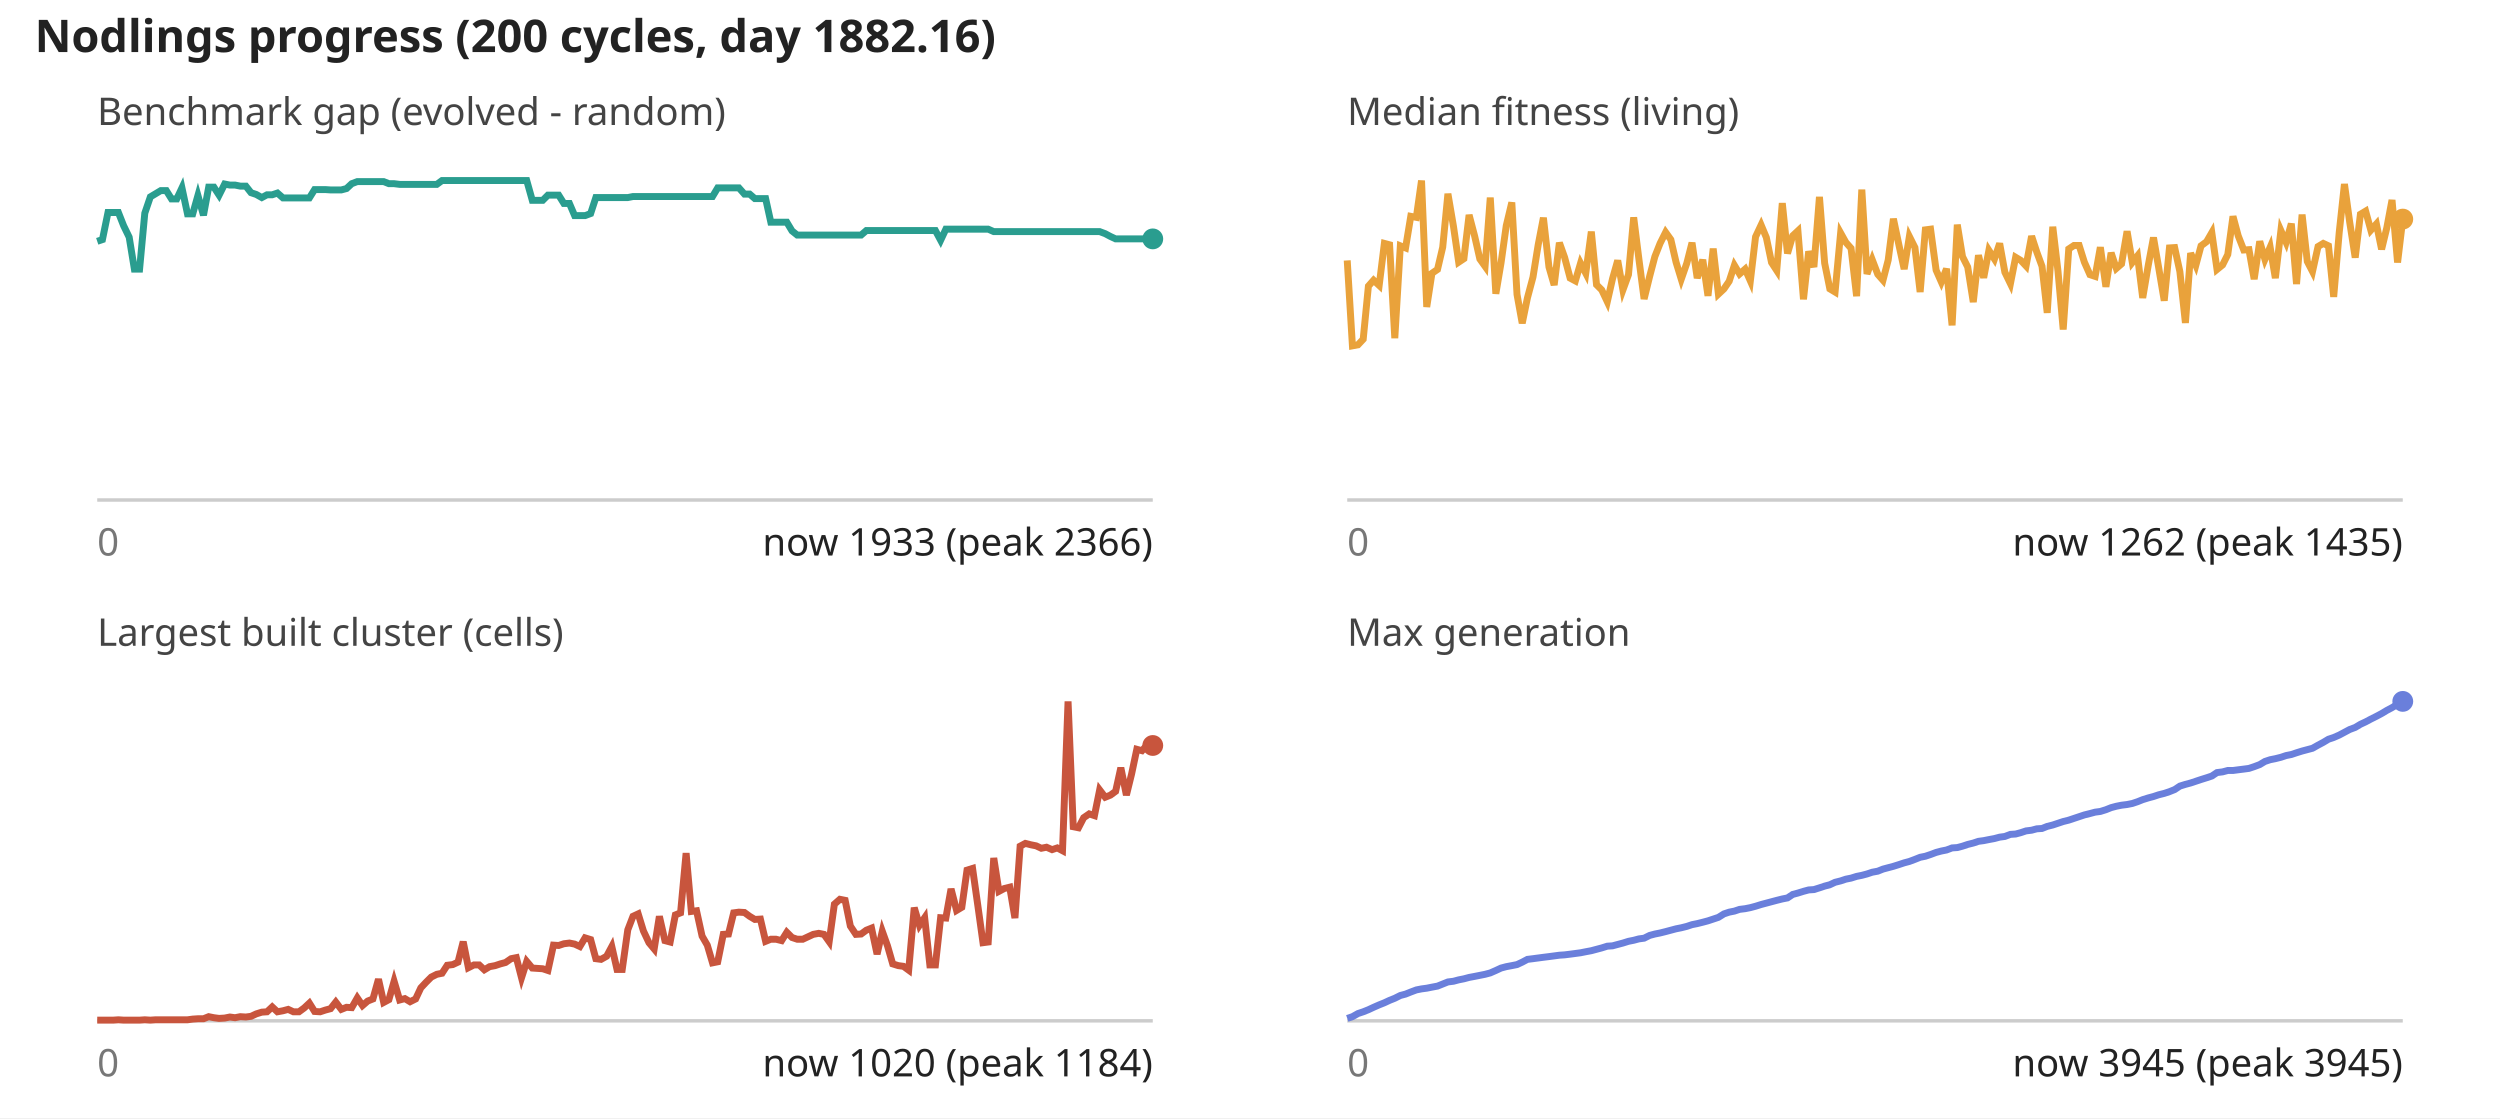
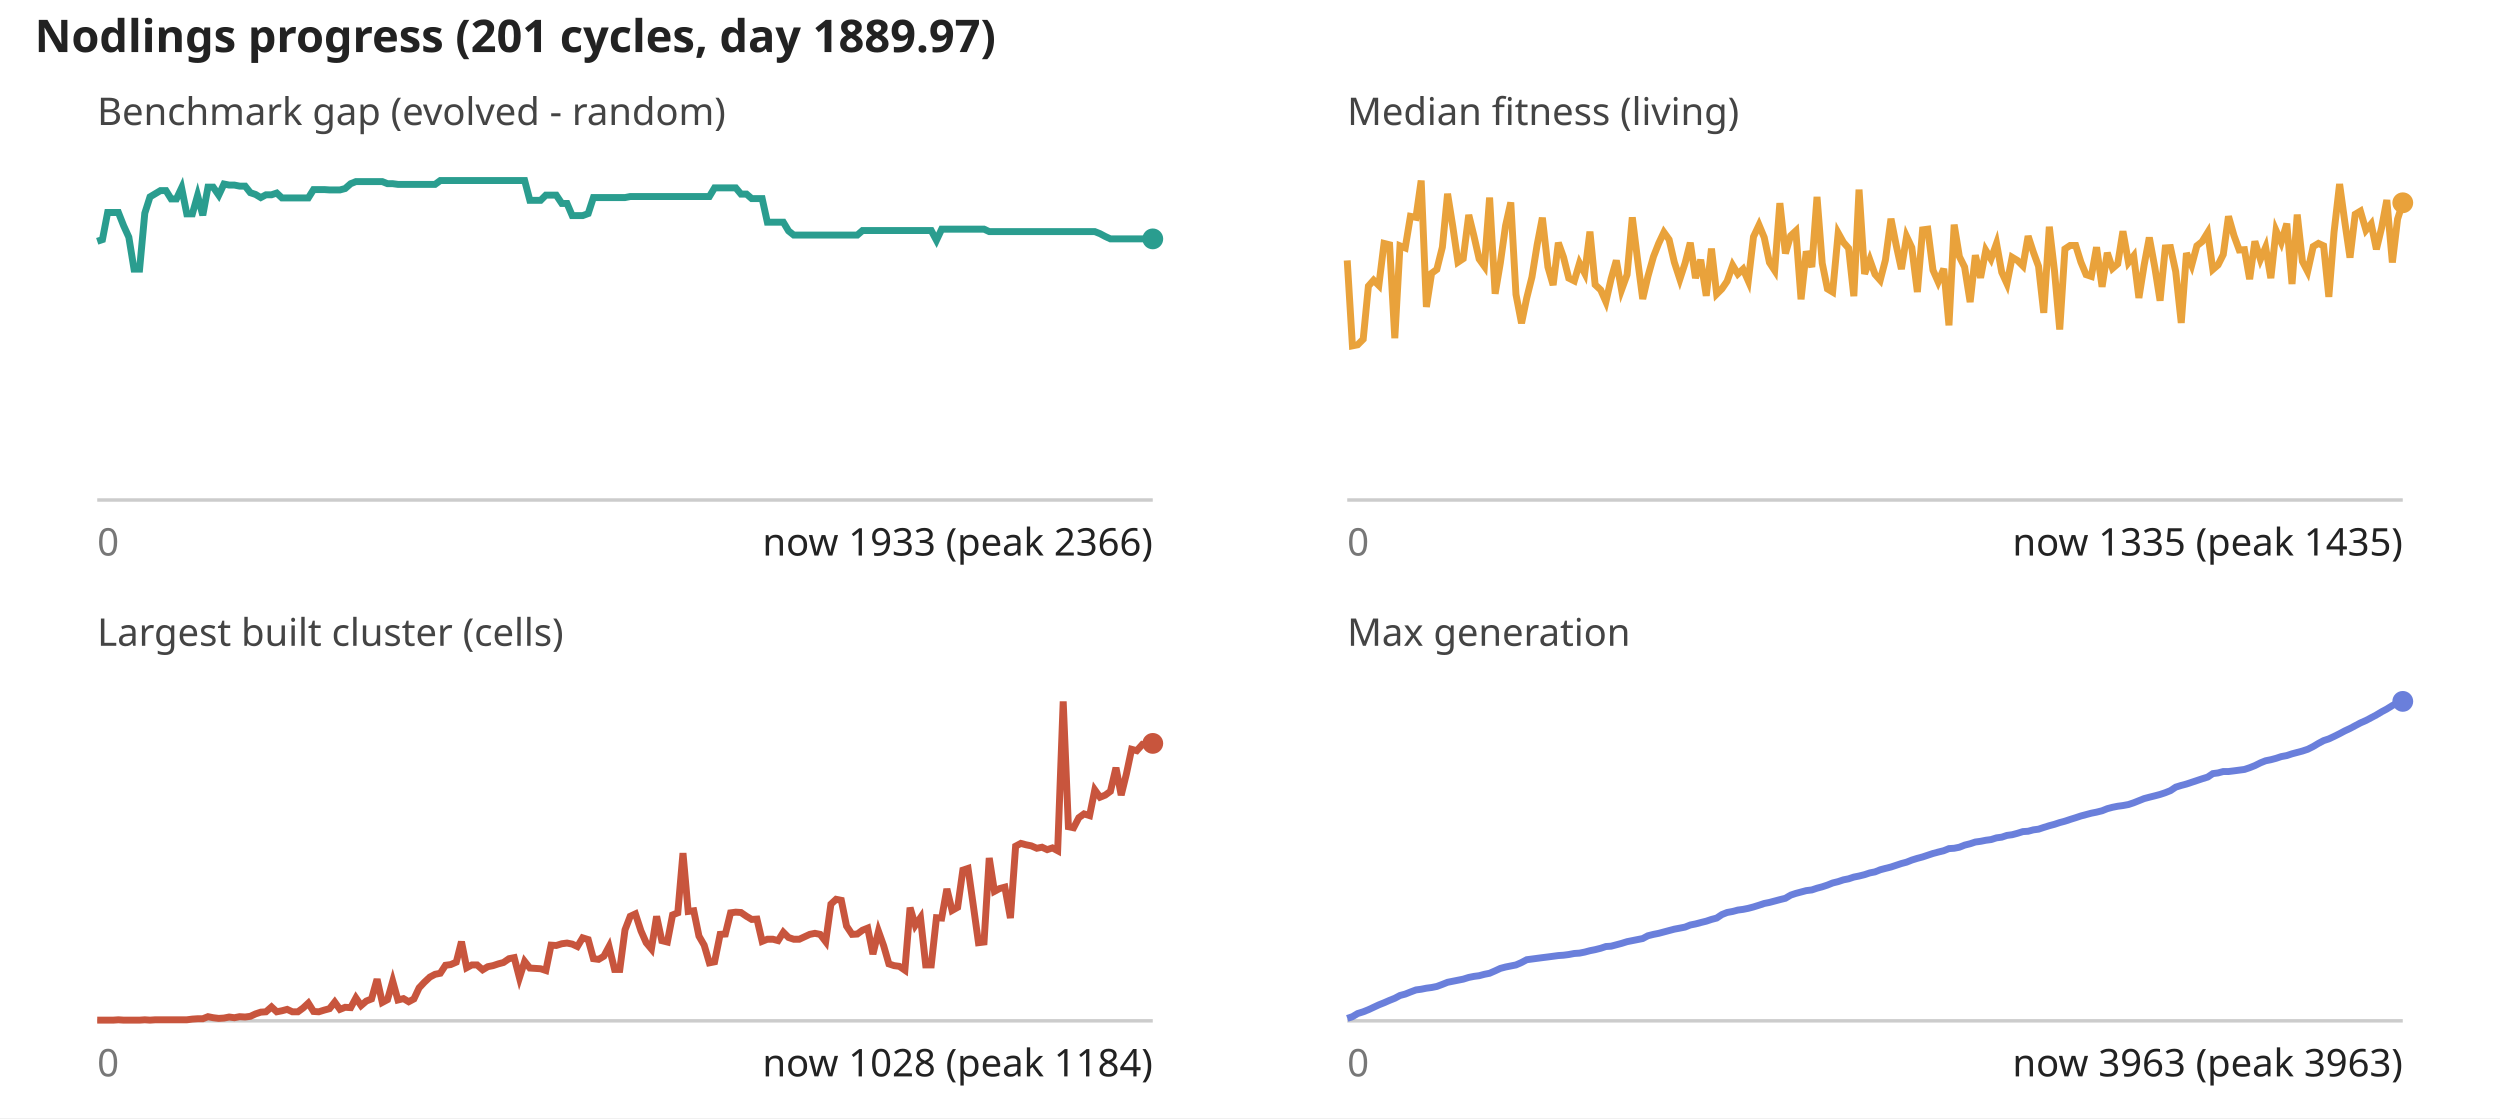
<svg xmlns="http://www.w3.org/2000/svg" viewBox="0 0 720 322" font-family="sans-serif" font-size="11">
  <rect width="100%" height="100%" fill="#fff" />
-   <text x="10" y="15" font-size="13" font-weight="bold" fill="#222">Nodlings progress (200 cycles, day 1882.16)</text>
+   <text x="10" y="15" font-size="13" font-weight="bold" fill="#222">Nodlings progress (201 cycles, day 1889.97)</text>
  <text x="28" y="36" fill="#444">Benchmark gap (evolved - random)</text>
  <line x1="28" y1="144" x2="332" y2="144" stroke="#ccc" />
-   <polyline fill="none" stroke="#2a9d8f" stroke-width="2" points="28.0,69.5 29.5,69.0 31.1,61.2 32.6,61.2 34.1,61.2 35.6,65.0 37.2,68.3 38.7,77.5 40.2,77.5 41.7,61.4 43.3,56.7 44.8,55.8 46.3,54.9 47.9,54.9 49.4,57.3 50.9,57.3 52.4,54.1 54.0,61.6 55.5,61.6 57.0,56.3 58.6,62.0 60.1,53.9 61.6,53.9 63.1,56.2 64.7,53.0 66.2,53.3 67.7,53.3 69.2,53.6 70.8,53.6 72.3,55.5 73.8,56.0 75.4,56.9 76.9,56.1 78.4,56.1 79.9,55.6 81.5,57.0 83.0,57.0 84.5,57.0 86.1,57.0 87.6,57.0 89.1,57.0 90.6,54.6 92.2,54.6 93.7,54.6 95.2,54.7 96.7,54.7 98.3,54.7 99.8,54.3 101.3,52.9 102.9,52.3 104.4,52.3 105.9,52.3 107.4,52.3 109.0,52.3 110.5,52.3 112.0,52.9 113.5,52.9 115.1,53.1 116.6,53.1 118.1,53.1 119.7,53.1 121.2,53.1 122.7,53.1 124.2,53.1 125.8,53.1 127.3,52.0 128.8,52.0 130.4,52.0 131.9,52.0 133.4,52.0 134.9,52.0 136.5,52.0 138.0,52.0 139.5,52.0 141.0,52.0 142.6,52.0 144.1,52.0 145.6,52.0 147.2,52.0 148.7,52.0 150.2,52.0 151.7,52.0 153.3,57.7 154.8,57.7 156.3,57.7 157.8,56.2 159.4,56.2 160.9,56.2 162.4,58.6 164.0,58.6 165.5,62.1 167.0,62.1 168.5,62.1 170.1,61.5 171.6,56.9 173.1,56.9 174.7,56.9 176.2,56.9 177.7,56.9 179.2,56.9 180.8,56.9 182.3,56.6 183.8,56.6 185.3,56.6 186.9,56.6 188.4,56.6 189.9,56.6 191.5,56.6 193.0,56.6 194.5,56.6 196.0,56.6 197.6,56.6 199.1,56.6 200.6,56.6 202.2,56.6 203.7,56.6 205.2,56.6 206.7,54.1 208.3,54.1 209.8,54.1 211.3,54.1 212.8,54.1 214.4,55.9 215.9,55.9 217.4,57.2 219.0,57.2 220.5,57.2 222.0,64.0 223.5,64.0 225.1,64.0 226.6,64.0 228.1,66.5 229.6,67.7 231.2,67.7 232.7,67.7 234.2,67.7 235.8,67.7 237.3,67.7 238.8,67.7 240.3,67.7 241.9,67.7 243.4,67.7 244.9,67.7 246.5,67.7 248.0,67.7 249.5,66.4 251.0,66.4 252.6,66.4 254.1,66.4 255.6,66.4 257.1,66.4 258.7,66.4 260.2,66.4 261.7,66.4 263.3,66.4 264.8,66.4 266.3,66.4 267.8,66.4 269.4,66.4 270.9,69.2 272.4,66.0 273.9,66.0 275.5,66.0 277.0,66.0 278.5,66.0 280.1,66.0 281.6,66.0 283.1,66.0 284.6,66.0 286.2,66.7 287.7,66.7 289.2,66.7 290.8,66.7 292.3,66.7 293.8,66.7 295.3,66.7 296.9,66.7 298.4,66.7 299.9,66.7 301.4,66.7 303.0,66.7 304.5,66.7 306.0,66.7 307.6,66.7 309.1,66.7 310.6,66.7 312.1,66.7 313.7,66.7 315.2,66.7 316.7,66.7 318.3,67.3 319.8,68.1 321.3,68.8 322.8,68.8 324.4,68.8 325.9,68.8 327.4,68.8 328.9,68.8 330.5,68.8 332.0,68.8" />
+   <polyline fill="none" stroke="#2a9d8f" stroke-width="2" points="28.0,69.5 29.5,69.0 31.0,61.2 32.6,61.2 34.1,61.2 35.6,65.0 37.1,68.3 38.6,77.5 40.2,77.5 41.7,61.4 43.2,56.7 44.7,55.8 46.2,54.9 47.8,54.9 49.3,57.3 50.8,57.3 52.3,54.1 53.8,61.6 55.4,61.6 56.9,56.3 58.4,62.0 59.9,53.9 61.4,53.9 63.0,56.2 64.5,53.0 66.0,53.3 67.5,53.3 69.0,53.6 70.6,53.6 72.1,55.5 73.6,56.0 75.1,56.9 76.6,56.1 78.2,56.1 79.7,55.6 81.2,57.0 82.7,57.0 84.2,57.0 85.8,57.0 87.3,57.0 88.8,57.0 90.3,54.6 91.8,54.6 93.4,54.6 94.9,54.7 96.4,54.7 97.9,54.7 99.4,54.3 101.0,52.9 102.5,52.3 104.0,52.3 105.5,52.3 107.0,52.3 108.6,52.3 110.1,52.3 111.6,52.9 113.1,52.9 114.6,53.1 116.2,53.1 117.7,53.1 119.2,53.1 120.7,53.1 122.2,53.1 123.8,53.1 125.3,53.1 126.8,52.0 128.3,52.0 129.8,52.0 131.4,52.0 132.9,52.0 134.4,52.0 135.9,52.0 137.4,52.0 139.0,52.0 140.5,52.0 142.0,52.0 143.5,52.0 145.0,52.0 146.6,52.0 148.1,52.0 149.6,52.0 151.1,52.0 152.6,57.7 154.2,57.7 155.7,57.7 157.2,56.2 158.7,56.2 160.2,56.2 161.8,58.6 163.3,58.6 164.8,62.1 166.3,62.1 167.8,62.1 169.4,61.5 170.9,56.9 172.4,56.9 173.9,56.9 175.4,56.9 177.0,56.9 178.5,56.9 180.0,56.9 181.5,56.6 183.0,56.6 184.6,56.6 186.1,56.6 187.6,56.6 189.1,56.6 190.6,56.6 192.2,56.6 193.7,56.6 195.2,56.6 196.7,56.6 198.2,56.6 199.8,56.6 201.3,56.6 202.8,56.6 204.3,56.6 205.8,54.1 207.4,54.1 208.9,54.1 210.4,54.1 211.9,54.1 213.4,55.9 215.0,55.9 216.5,57.2 218.0,57.2 219.5,57.2 221.0,64.0 222.6,64.0 224.1,64.0 225.6,64.0 227.1,66.5 228.6,67.7 230.2,67.7 231.7,67.7 233.2,67.7 234.7,67.7 236.2,67.7 237.8,67.7 239.3,67.7 240.8,67.7 242.3,67.7 243.8,67.7 245.4,67.7 246.9,67.7 248.4,66.4 249.9,66.4 251.4,66.4 253.0,66.4 254.5,66.4 256.0,66.4 257.5,66.4 259.0,66.4 260.6,66.4 262.1,66.4 263.6,66.4 265.1,66.4 266.6,66.4 268.2,66.4 269.7,69.2 271.2,66.0 272.7,66.0 274.2,66.0 275.8,66.0 277.3,66.0 278.8,66.0 280.3,66.0 281.8,66.0 283.4,66.0 284.9,66.7 286.4,66.7 287.9,66.7 289.4,66.7 291.0,66.7 292.5,66.7 294.0,66.7 295.5,66.7 297.0,66.7 298.6,66.7 300.1,66.7 301.6,66.7 303.1,66.7 304.6,66.7 306.2,66.7 307.7,66.7 309.2,66.7 310.7,66.7 312.2,66.7 313.8,66.7 315.3,66.7 316.8,67.3 318.3,68.1 319.8,68.8 321.4,68.8 322.9,68.8 324.4,68.8 325.9,68.8 327.4,68.8 329.0,68.8 330.5,68.8 332.0,68.8" />
  <circle cx="332.0" cy="68.8" r="3" fill="#2a9d8f" />
  <text x="28" y="160" fill="#777">0</text>
  <text x="332" y="160" text-anchor="end" fill="#222">now 1933 (peak 2366)</text>
  <text x="388" y="36" fill="#444">Median fitness (living)</text>
  <line x1="388" y1="144" x2="692" y2="144" stroke="#ccc" />
-   <polyline fill="none" stroke="#e9a23b" stroke-width="2" points="388.0,75.0 389.5,99.6 391.1,99.3 392.6,97.7 394.1,82.4 395.6,80.7 397.2,82.2 398.7,70.1 400.2,70.5 401.7,97.4 403.3,70.8 404.8,71.4 406.3,62.3 407.9,62.6 409.4,52.0 410.9,88.4 412.4,78.7 414.0,77.6 415.5,71.2 417.0,55.8 418.6,65.2 420.1,75.5 421.6,74.5 423.1,61.9 424.7,68.0 426.2,74.6 427.7,76.7 429.2,56.9 430.8,84.6 432.3,75.7 433.8,65.0 435.4,58.3 436.9,84.8 438.4,93.1 439.9,85.8 441.5,79.8 443.0,70.5 444.5,62.7 446.1,76.9 447.6,82.1 449.1,69.9 450.6,74.1 452.2,80.1 453.7,80.9 455.2,75.8 456.7,78.7 458.3,66.7 459.8,82.0 461.3,83.5 462.9,86.9 464.4,80.3 465.9,75.0 467.4,83.5 469.0,79.1 470.5,62.6 472.0,74.6 473.5,86.1 475.1,79.6 476.6,73.9 478.1,70.1 479.7,66.9 481.2,69.0 482.7,75.5 484.2,80.4 485.8,75.8 487.3,69.9 488.8,80.1 490.4,74.8 491.9,85.2 493.4,71.6 494.9,84.7 496.5,83.2 498.0,81.0 499.5,76.4 501.0,78.9 502.6,77.5 504.1,80.9 505.6,68.2 507.2,64.8 508.7,68.4 510.2,75.6 511.7,77.9 513.3,58.5 514.8,73.0 516.3,67.9 517.8,66.5 519.4,86.2 520.9,72.4 522.4,76.9 524.0,56.7 525.5,75.8 527.0,83.2 528.5,84.1 530.1,67.1 531.6,69.8 533.1,71.5 534.7,85.3 536.2,54.6 537.7,78.9 539.2,74.8 540.8,79.0 542.3,80.7 543.8,74.9 545.3,63.0 546.9,70.6 548.4,77.5 549.9,68.1 551.5,71.3 553.0,84.1 554.5,66.2 556.0,66.0 557.6,77.8 559.1,81.2 560.6,77.4 562.2,93.7 563.7,64.7 565.2,73.9 566.7,76.9 568.3,87.0 569.8,73.5 571.3,80.0 572.8,72.1 574.4,74.6 575.9,70.1 577.4,78.4 579.0,81.7 580.5,74.1 582.0,75.0 583.5,76.6 585.1,68.0 586.6,72.6 588.1,76.7 589.6,90.1 591.2,65.3 592.7,78.1 594.2,94.9 595.8,71.7 597.3,70.7 598.8,70.7 600.3,75.5 601.9,79.1 603.4,79.6 604.9,71.2 606.5,82.6 608.0,72.8 609.5,77.3 611.0,76.0 612.6,66.6 614.1,75.6 615.6,73.7 617.1,85.8 618.7,76.4 620.2,68.4 621.7,77.1 623.3,86.6 624.8,71.4 626.3,71.3 627.8,78.2 629.4,93.0 630.9,72.9 632.4,76.4 633.9,70.8 635.5,69.6 637.0,67.0 638.5,77.6 640.1,76.3 641.6,73.3 643.1,62.3 644.6,67.9 646.2,72.0 647.7,71.9 649.2,80.4 650.8,69.5 652.3,74.7 653.8,71.2 655.3,80.1 656.9,66.4 658.4,69.8 659.9,64.4 661.4,81.8 663.0,61.8 664.5,75.3 666.0,78.2 667.6,71.0 669.1,70.1 670.6,70.8 672.1,85.5 673.7,66.9 675.2,53.0 676.7,63.9 678.3,74.2 679.8,61.7 681.3,60.8 682.8,66.3 684.4,64.5 685.9,71.8 687.4,65.6 688.9,57.6 690.5,75.6 692.0,63.1" />
-   <circle cx="692.0" cy="63.1" r="3" fill="#e9a23b" />
+   <polyline fill="none" stroke="#e9a23b" stroke-width="2" points="388.0,75.0 389.5,99.6 391.0,99.3 392.6,97.7 394.1,82.4 395.6,80.7 397.1,82.2 398.6,70.1 400.2,70.5 401.7,97.4 403.2,70.8 404.7,71.4 406.2,62.3 407.8,62.6 409.3,52.0 410.8,88.4 412.3,78.7 413.8,77.6 415.4,71.2 416.9,55.8 418.4,65.2 419.9,75.5 421.4,74.5 423.0,61.9 424.5,68.0 426.0,74.6 427.5,76.7 429.0,56.9 430.6,84.6 432.1,75.7 433.6,65.0 435.1,58.3 436.6,84.8 438.2,93.1 439.7,85.8 441.2,79.8 442.7,70.5 444.2,62.7 445.8,76.9 447.3,82.1 448.8,69.9 450.3,74.1 451.8,80.1 453.4,80.9 454.9,75.8 456.4,78.7 457.9,66.7 459.4,82.0 461.0,83.5 462.5,86.9 464.0,80.3 465.5,75.0 467.0,83.5 468.6,79.1 470.1,62.6 471.6,74.6 473.1,86.1 474.6,79.6 476.2,73.9 477.7,70.1 479.2,66.9 480.7,69.0 482.2,75.5 483.8,80.4 485.3,75.8 486.8,69.9 488.3,80.1 489.8,74.8 491.4,85.2 492.9,71.6 494.4,84.7 495.9,83.2 497.4,81.0 499.0,76.4 500.5,78.9 502.0,77.5 503.5,80.9 505.0,68.2 506.6,64.8 508.1,68.4 509.6,75.6 511.1,77.9 512.6,58.5 514.2,73.0 515.7,67.9 517.2,66.5 518.7,86.2 520.2,72.4 521.8,76.9 523.3,56.7 524.8,75.8 526.3,83.2 527.8,84.1 529.4,67.1 530.9,69.8 532.4,71.5 533.9,85.3 535.4,54.6 537.0,78.9 538.5,74.8 540.0,79.0 541.5,80.7 543.0,74.9 544.6,63.0 546.1,70.6 547.6,77.5 549.1,68.1 550.6,71.3 552.2,84.1 553.7,66.2 555.2,66.0 556.7,77.8 558.2,81.2 559.8,77.4 561.3,93.7 562.8,64.7 564.3,73.9 565.8,76.9 567.4,87.0 568.9,73.5 570.4,80.0 571.9,72.1 573.4,74.6 575.0,70.1 576.5,78.4 578.0,81.7 579.5,74.1 581.0,75.0 582.6,76.6 584.1,68.0 585.6,72.6 587.1,76.7 588.6,90.1 590.2,65.3 591.7,78.1 593.2,94.9 594.7,71.7 596.2,70.7 597.8,70.7 599.3,75.5 600.8,79.1 602.3,79.6 603.8,71.2 605.4,82.6 606.9,72.8 608.4,77.3 609.9,76.0 611.4,66.6 613.0,75.6 614.5,73.7 616.0,85.8 617.5,76.4 619.0,68.4 620.6,77.1 622.1,86.6 623.6,71.4 625.1,71.3 626.6,78.2 628.2,93.0 629.7,72.9 631.2,76.4 632.7,70.8 634.2,69.6 635.8,67.0 637.3,77.6 638.8,76.3 640.3,73.3 641.8,62.3 643.4,67.9 644.9,72.0 646.4,71.9 647.9,80.4 649.4,69.5 651.0,74.7 652.5,71.2 654.0,80.1 655.5,66.4 657.0,69.8 658.6,64.4 660.1,81.8 661.6,61.8 663.1,75.3 664.6,78.2 666.2,71.0 667.7,70.1 669.2,70.8 670.7,85.5 672.2,66.9 673.8,53.0 675.3,63.9 676.8,74.2 678.3,61.7 679.8,60.8 681.4,66.3 682.9,64.5 684.4,71.8 685.9,65.6 687.4,57.6 689.0,75.6 690.5,63.1 692.0,58.4" />
+   <circle cx="692.0" cy="58.4" r="3" fill="#e9a23b" />
  <text x="388" y="160" fill="#777">0</text>
-   <text x="692" y="160" text-anchor="end" fill="#222">now 1262 (peak 1435)</text>
+   <text x="692" y="160" text-anchor="end" fill="#222">now 1335 (peak 1435)</text>
  <text x="28" y="186" fill="#444">Largest built cluster (cells)</text>
  <line x1="28" y1="294" x2="332" y2="294" stroke="#ccc" />
-   <polyline fill="none" stroke="#c8553d" stroke-width="2" points="28.0,293.8 29.5,293.8 31.1,293.8 32.6,293.8 34.1,293.7 35.6,293.8 37.2,293.8 38.7,293.8 40.2,293.8 41.7,293.7 43.3,293.8 44.8,293.7 46.3,293.7 47.9,293.7 49.4,293.7 50.9,293.7 52.4,293.7 54.0,293.7 55.5,293.5 57.0,293.4 58.6,293.4 60.1,292.8 61.6,293.1 63.1,293.3 64.7,293.2 66.2,292.9 67.7,293.1 69.2,292.8 70.8,292.9 72.3,292.7 73.8,292.0 75.4,291.5 76.9,291.4 78.4,290.0 79.9,291.4 81.5,291.1 83.0,290.7 84.5,291.4 86.1,291.4 87.6,290.3 89.1,288.9 90.6,291.3 92.2,291.4 93.7,290.9 95.2,290.5 96.7,288.6 98.3,290.7 99.8,290.1 101.3,290.2 102.9,287.4 104.4,289.6 105.9,288.3 107.4,287.7 109.0,282.0 110.5,288.7 112.0,287.9 113.5,282.6 115.1,288.0 116.6,287.6 118.1,288.5 119.7,287.7 121.2,284.5 122.7,282.9 124.2,281.4 125.8,280.6 127.3,280.3 128.8,278.0 130.4,277.8 131.9,277.1 133.4,271.2 134.9,278.7 136.5,277.9 138.0,277.9 139.5,279.3 141.0,278.4 142.6,278.1 144.1,277.6 145.6,277.2 147.2,276.1 148.7,275.8 150.2,281.6 151.7,276.9 153.3,278.8 154.8,278.9 156.3,279.0 157.8,279.5 159.4,272.2 160.9,272.3 162.4,271.8 164.0,271.6 165.5,271.9 167.0,272.6 168.5,270.1 170.1,270.6 171.6,276.1 173.1,276.3 174.7,275.4 176.2,272.6 177.7,279.2 179.2,279.2 180.8,267.8 182.3,263.9 183.8,263.2 185.3,268.1 186.9,271.5 188.4,273.3 189.9,263.9 191.5,270.9 193.0,271.3 194.5,263.5 196.0,262.9 197.6,245.7 199.1,262.5 200.6,262.3 202.2,269.6 203.7,272.2 205.2,277.3 206.7,277.0 208.3,269.1 209.8,269.0 211.3,262.9 212.8,262.7 214.4,262.8 215.9,263.9 217.4,264.8 219.0,264.7 220.5,271.1 222.0,270.5 223.5,270.5 225.1,270.9 226.6,268.5 228.1,270.0 229.6,270.5 231.2,270.5 232.7,269.8 234.2,269.1 235.8,268.8 237.3,269.1 238.8,271.2 240.3,260.4 241.9,259.0 243.4,259.3 244.9,266.7 246.5,269.1 248.0,269.0 249.5,267.9 251.0,267.3 252.6,274.8 254.1,268.2 255.6,272.4 257.1,277.6 258.7,278.1 260.2,278.3 261.7,279.4 263.3,261.4 264.8,266.5 266.3,264.3 267.8,277.9 269.4,277.9 270.9,264.3 272.4,264.4 273.9,256.0 275.5,262.2 277.0,261.3 278.5,250.6 280.1,250.1 281.6,260.7 283.1,271.5 284.6,271.3 286.2,247.1 287.7,256.7 289.2,255.9 290.8,255.5 292.3,264.4 293.8,243.7 295.3,242.9 296.9,243.3 298.4,243.6 299.9,244.3 301.4,244.0 303.0,244.7 304.5,244.2 306.0,245.0 307.6,202.0 309.1,238.1 310.6,238.4 312.1,235.5 313.7,234.4 315.2,234.9 316.7,227.5 318.3,229.6 319.8,229.0 321.3,227.9 322.8,221.1 324.4,229.0 325.9,222.9 327.4,215.8 328.9,216.2 330.5,214.4 332.0,214.7" />
-   <circle cx="332.0" cy="214.7" r="3" fill="#c8553d" />
+   <polyline fill="none" stroke="#c8553d" stroke-width="2" points="28.0,293.8 29.5,293.8 31.0,293.8 32.6,293.8 34.1,293.7 35.6,293.8 37.1,293.8 38.6,293.8 40.2,293.8 41.7,293.7 43.2,293.8 44.7,293.7 46.2,293.7 47.8,293.7 49.3,293.7 50.8,293.7 52.3,293.7 53.8,293.7 55.4,293.5 56.9,293.4 58.4,293.4 59.9,292.8 61.4,293.1 63.0,293.3 64.5,293.2 66.0,292.9 67.5,293.1 69.0,292.8 70.6,292.9 72.1,292.7 73.6,292.0 75.1,291.5 76.6,291.4 78.2,290.0 79.7,291.4 81.2,291.1 82.7,290.7 84.2,291.4 85.8,291.4 87.3,290.3 88.8,288.9 90.3,291.3 91.8,291.4 93.4,290.9 94.9,290.5 96.4,288.6 97.9,290.7 99.4,290.1 101.0,290.2 102.5,287.4 104.0,289.6 105.5,288.3 107.0,287.7 108.6,282.0 110.1,288.7 111.6,287.9 113.1,282.6 114.6,288.0 116.2,287.6 117.7,288.5 119.2,287.7 120.7,284.5 122.2,282.9 123.8,281.4 125.3,280.6 126.8,280.3 128.3,278.0 129.8,277.8 131.4,277.1 132.9,271.2 134.4,278.7 135.9,277.9 137.4,277.9 139.0,279.3 140.5,278.4 142.0,278.1 143.5,277.6 145.0,277.2 146.6,276.1 148.1,275.8 149.6,281.6 151.1,276.9 152.6,278.8 154.2,278.9 155.7,279.0 157.2,279.5 158.7,272.2 160.2,272.3 161.8,271.8 163.3,271.6 164.8,271.9 166.3,272.6 167.8,270.1 169.4,270.6 170.9,276.1 172.4,276.3 173.9,275.4 175.4,272.6 177.0,279.2 178.5,279.2 180.0,267.8 181.5,263.9 183.0,263.2 184.6,268.1 186.1,271.5 187.6,273.3 189.1,263.9 190.6,270.9 192.2,271.3 193.7,263.5 195.2,262.9 196.7,245.7 198.2,262.5 199.8,262.3 201.3,269.6 202.8,272.2 204.3,277.3 205.8,277.0 207.4,269.1 208.9,269.0 210.4,262.9 211.9,262.7 213.4,262.8 215.0,263.9 216.5,264.8 218.0,264.7 219.5,271.1 221.0,270.5 222.6,270.5 224.1,270.9 225.6,268.5 227.1,270.0 228.6,270.5 230.2,270.5 231.7,269.8 233.2,269.1 234.7,268.8 236.2,269.1 237.8,271.2 239.3,260.4 240.8,259.0 242.3,259.3 243.8,266.7 245.4,269.1 246.9,269.0 248.4,267.9 249.9,267.3 251.4,274.8 253.0,268.2 254.5,272.4 256.0,277.6 257.5,278.1 259.0,278.3 260.6,279.4 262.1,261.4 263.6,266.5 265.1,264.3 266.6,277.9 268.2,277.9 269.7,264.3 271.2,264.4 272.7,256.0 274.2,262.2 275.8,261.3 277.3,250.6 278.8,250.1 280.3,260.7 281.8,271.5 283.4,271.3 284.9,247.1 286.4,256.7 287.9,255.9 289.4,255.5 291.0,264.4 292.5,243.7 294.0,242.9 295.5,243.3 297.0,243.6 298.6,244.3 300.1,244.0 301.6,244.7 303.1,244.2 304.6,245.0 306.2,202.0 307.7,238.1 309.2,238.4 310.7,235.5 312.2,234.4 313.8,234.9 315.3,227.5 316.8,229.6 318.3,229.0 319.8,227.9 321.4,221.1 322.9,229.0 324.4,222.9 325.9,215.8 327.4,216.2 329.0,214.4 330.5,214.7 332.0,214.1" />
+   <circle cx="332.0" cy="214.1" r="3" fill="#c8553d" />
  <text x="28" y="310" fill="#777">0</text>
-   <text x="332" y="310" text-anchor="end" fill="#222">now 1020 (peak 1184)</text>
+   <text x="332" y="310" text-anchor="end" fill="#222">now 1028 (peak 1184)</text>
  <text x="388" y="186" fill="#444">Max generation</text>
  <line x1="388" y1="294" x2="692" y2="294" stroke="#ccc" />
-   <polyline fill="none" stroke="#6a7fdb" stroke-width="2" points="388.0,293.3 389.5,292.8 391.1,291.9 392.6,291.4 394.1,290.8 395.6,290.1 397.2,289.4 398.7,288.8 400.2,288.1 401.7,287.5 403.3,286.7 404.8,286.3 406.3,285.7 407.9,285.1 409.4,284.8 410.9,284.6 412.4,284.3 414.0,284.0 415.5,283.4 417.0,282.8 418.6,282.6 420.1,282.2 421.6,281.9 423.1,281.5 424.7,281.2 426.2,280.9 427.7,280.6 429.2,280.2 430.8,279.5 432.3,278.8 433.8,278.4 435.4,278.1 436.9,277.8 438.4,277.1 439.9,276.3 441.5,276.1 443.0,275.9 444.5,275.7 446.1,275.5 447.6,275.3 449.1,275.1 450.6,275.0 452.2,274.8 453.7,274.6 455.2,274.4 456.7,274.1 458.3,273.8 459.8,273.4 461.3,273.0 462.9,272.5 464.4,272.4 465.9,272.0 467.4,271.6 469.0,271.1 470.5,270.8 472.0,270.4 473.5,270.2 475.1,269.4 476.6,269.0 478.1,268.7 479.7,268.3 481.2,267.9 482.7,267.5 484.2,267.2 485.8,266.8 487.3,266.3 488.8,266.0 490.4,265.6 491.9,265.2 493.4,264.7 494.9,264.2 496.5,263.2 498.0,262.7 499.5,262.4 501.0,261.9 502.6,261.7 504.1,261.4 505.6,261.0 507.2,260.5 508.7,260.1 510.2,259.7 511.7,259.3 513.3,258.9 514.8,258.6 516.3,257.6 517.8,257.2 519.4,256.7 520.9,256.3 522.4,256.2 524.0,255.7 525.5,255.2 527.0,254.8 528.5,254.1 530.1,253.7 531.6,253.2 533.1,252.9 534.7,252.4 536.2,252.1 537.7,251.7 539.2,251.2 540.8,250.9 542.3,250.3 543.8,249.9 545.3,249.5 546.9,249.0 548.4,248.5 549.9,248.1 551.5,247.5 553.0,246.9 554.5,246.6 556.0,246.1 557.6,245.5 559.1,245.1 560.6,244.8 562.2,244.2 563.7,244.1 565.2,243.7 566.7,243.2 568.3,242.8 569.8,242.3 571.3,242.1 572.8,241.8 574.4,241.5 575.9,241.1 577.4,240.9 579.0,240.3 580.5,240.2 582.0,239.8 583.5,239.3 585.1,239.1 586.6,238.7 588.1,238.6 589.6,238.0 591.2,237.6 592.7,237.1 594.2,236.6 595.8,236.2 597.3,235.7 598.8,235.2 600.3,234.7 601.9,234.3 603.4,233.9 604.9,233.7 606.5,233.2 608.0,232.6 609.5,232.2 611.0,231.9 612.6,231.7 614.1,231.4 615.6,230.9 617.1,230.3 618.7,229.8 620.2,229.4 621.7,228.9 623.3,228.5 624.8,228.0 626.3,227.4 627.8,226.4 629.4,225.9 630.9,225.5 632.4,225.0 633.9,224.5 635.5,224.0 637.0,223.5 638.5,222.5 640.1,222.3 641.6,221.9 643.1,221.9 644.6,221.7 646.2,221.5 647.7,221.3 649.2,220.8 650.8,220.2 652.3,219.3 653.8,218.8 655.3,218.5 656.9,218.1 658.4,217.6 659.9,217.3 661.4,216.8 663.0,216.3 664.5,215.9 666.0,215.5 667.6,214.6 669.1,213.8 670.6,212.9 672.1,212.4 673.7,211.7 675.2,210.9 676.7,210.1 678.3,209.5 679.8,208.6 681.3,207.9 682.8,207.1 684.4,206.3 685.9,205.5 687.4,204.6 688.9,203.8 690.5,202.8 692.0,202.0" />
+   <polyline fill="none" stroke="#6a7fdb" stroke-width="2" points="388.0,293.3 389.5,292.8 391.0,291.9 392.6,291.4 394.1,290.8 395.6,290.1 397.1,289.4 398.6,288.8 400.2,288.1 401.7,287.5 403.2,286.7 404.7,286.3 406.2,285.7 407.8,285.1 409.3,284.9 410.8,284.6 412.3,284.4 413.8,284.1 415.4,283.5 416.9,282.9 418.4,282.6 419.9,282.3 421.4,282.0 423.0,281.5 424.5,281.2 426.0,281.0 427.5,280.6 429.0,280.3 430.6,279.6 432.1,278.9 433.6,278.5 435.1,278.2 436.6,277.9 438.2,277.2 439.7,276.4 441.2,276.2 442.7,276.0 444.2,275.8 445.8,275.6 447.3,275.4 448.8,275.2 450.3,275.1 451.8,274.9 453.4,274.6 454.9,274.5 456.4,274.2 457.9,273.8 459.4,273.5 461.0,273.1 462.5,272.6 464.0,272.5 465.5,272.1 467.0,271.7 468.6,271.2 470.1,270.9 471.6,270.6 473.1,270.3 474.6,269.5 476.2,269.1 477.7,268.8 479.2,268.4 480.7,268.0 482.2,267.6 483.8,267.3 485.3,267.0 486.8,266.4 488.3,266.1 489.8,265.7 491.4,265.3 492.9,264.8 494.4,264.4 495.9,263.4 497.4,262.8 499.0,262.5 500.5,262.1 502.0,261.9 503.5,261.6 505.0,261.2 506.6,260.7 508.1,260.2 509.6,259.9 511.1,259.5 512.6,259.1 514.2,258.7 515.7,257.8 517.2,257.3 518.7,256.9 520.2,256.5 521.8,256.3 523.3,255.8 524.8,255.4 526.3,254.9 527.8,254.3 529.4,253.9 530.9,253.4 532.4,253.1 533.9,252.6 535.4,252.3 537.0,251.9 538.5,251.4 540.0,251.1 541.5,250.5 543.0,250.1 544.6,249.7 546.1,249.2 547.6,248.7 549.1,248.3 550.6,247.7 552.2,247.2 553.7,246.8 555.2,246.3 556.7,245.8 558.2,245.4 559.8,245.0 561.3,244.4 562.8,244.3 564.3,244.0 565.8,243.4 567.4,243.0 568.9,242.5 570.4,242.3 571.9,242.0 573.4,241.8 575.0,241.3 576.5,241.1 578.0,240.6 579.5,240.4 581.0,240.0 582.6,239.5 584.1,239.4 585.6,239.0 587.1,238.8 588.6,238.3 590.2,237.8 591.7,237.4 593.2,236.9 594.7,236.5 596.2,236.0 597.8,235.5 599.3,235.0 600.8,234.6 602.3,234.2 603.8,233.9 605.4,233.5 606.9,232.9 608.4,232.5 609.9,232.2 611.4,232.0 613.0,231.7 614.5,231.2 616.0,230.6 617.5,230.0 619.0,229.6 620.6,229.2 622.1,228.8 623.6,228.3 625.1,227.7 626.6,226.7 628.2,226.2 629.7,225.8 631.2,225.3 632.7,224.8 634.2,224.3 635.8,223.8 637.3,222.8 638.8,222.6 640.3,222.2 641.8,222.2 643.4,222.0 644.9,221.8 646.4,221.6 647.9,221.1 649.4,220.5 651.0,219.7 652.5,219.1 654.0,218.8 655.5,218.4 657.0,217.9 658.6,217.6 660.1,217.1 661.6,216.7 663.1,216.3 664.6,215.8 666.2,215.0 667.7,214.1 669.2,213.3 670.7,212.8 672.2,212.1 673.8,211.3 675.3,210.5 676.8,209.8 678.3,209.0 679.8,208.2 681.4,207.5 682.9,206.7 684.4,205.9 685.9,205.0 687.4,204.2 689.0,203.2 690.5,202.4 692.0,202.0" />
  <circle cx="692.0" cy="202.0" r="3" fill="#6a7fdb" />
  <text x="388" y="310" fill="#777">0</text>
-   <text x="692" y="310" text-anchor="end" fill="#222">now 3945 (peak 3945)</text>
+   <text x="692" y="310" text-anchor="end" fill="#222">now 3963 (peak 3963)</text>
</svg>
